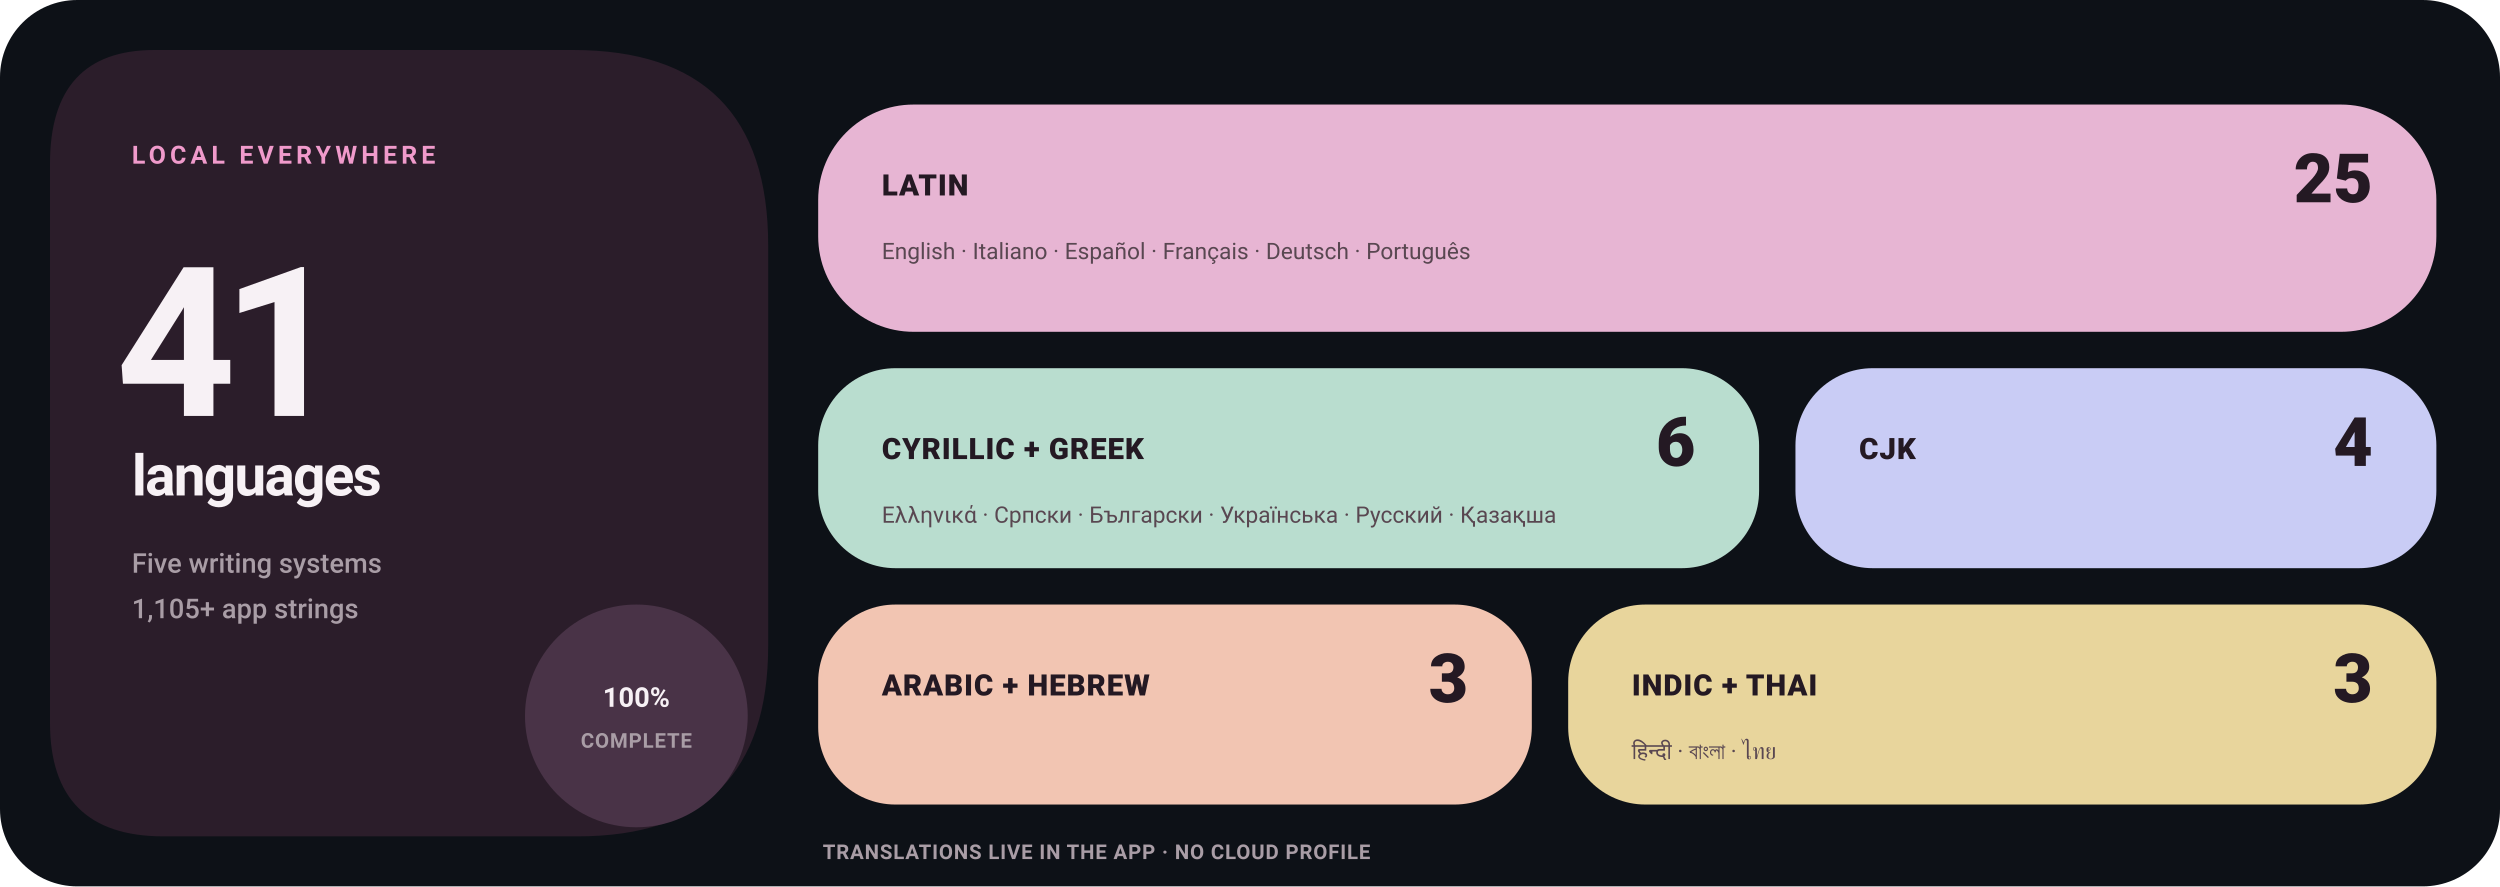
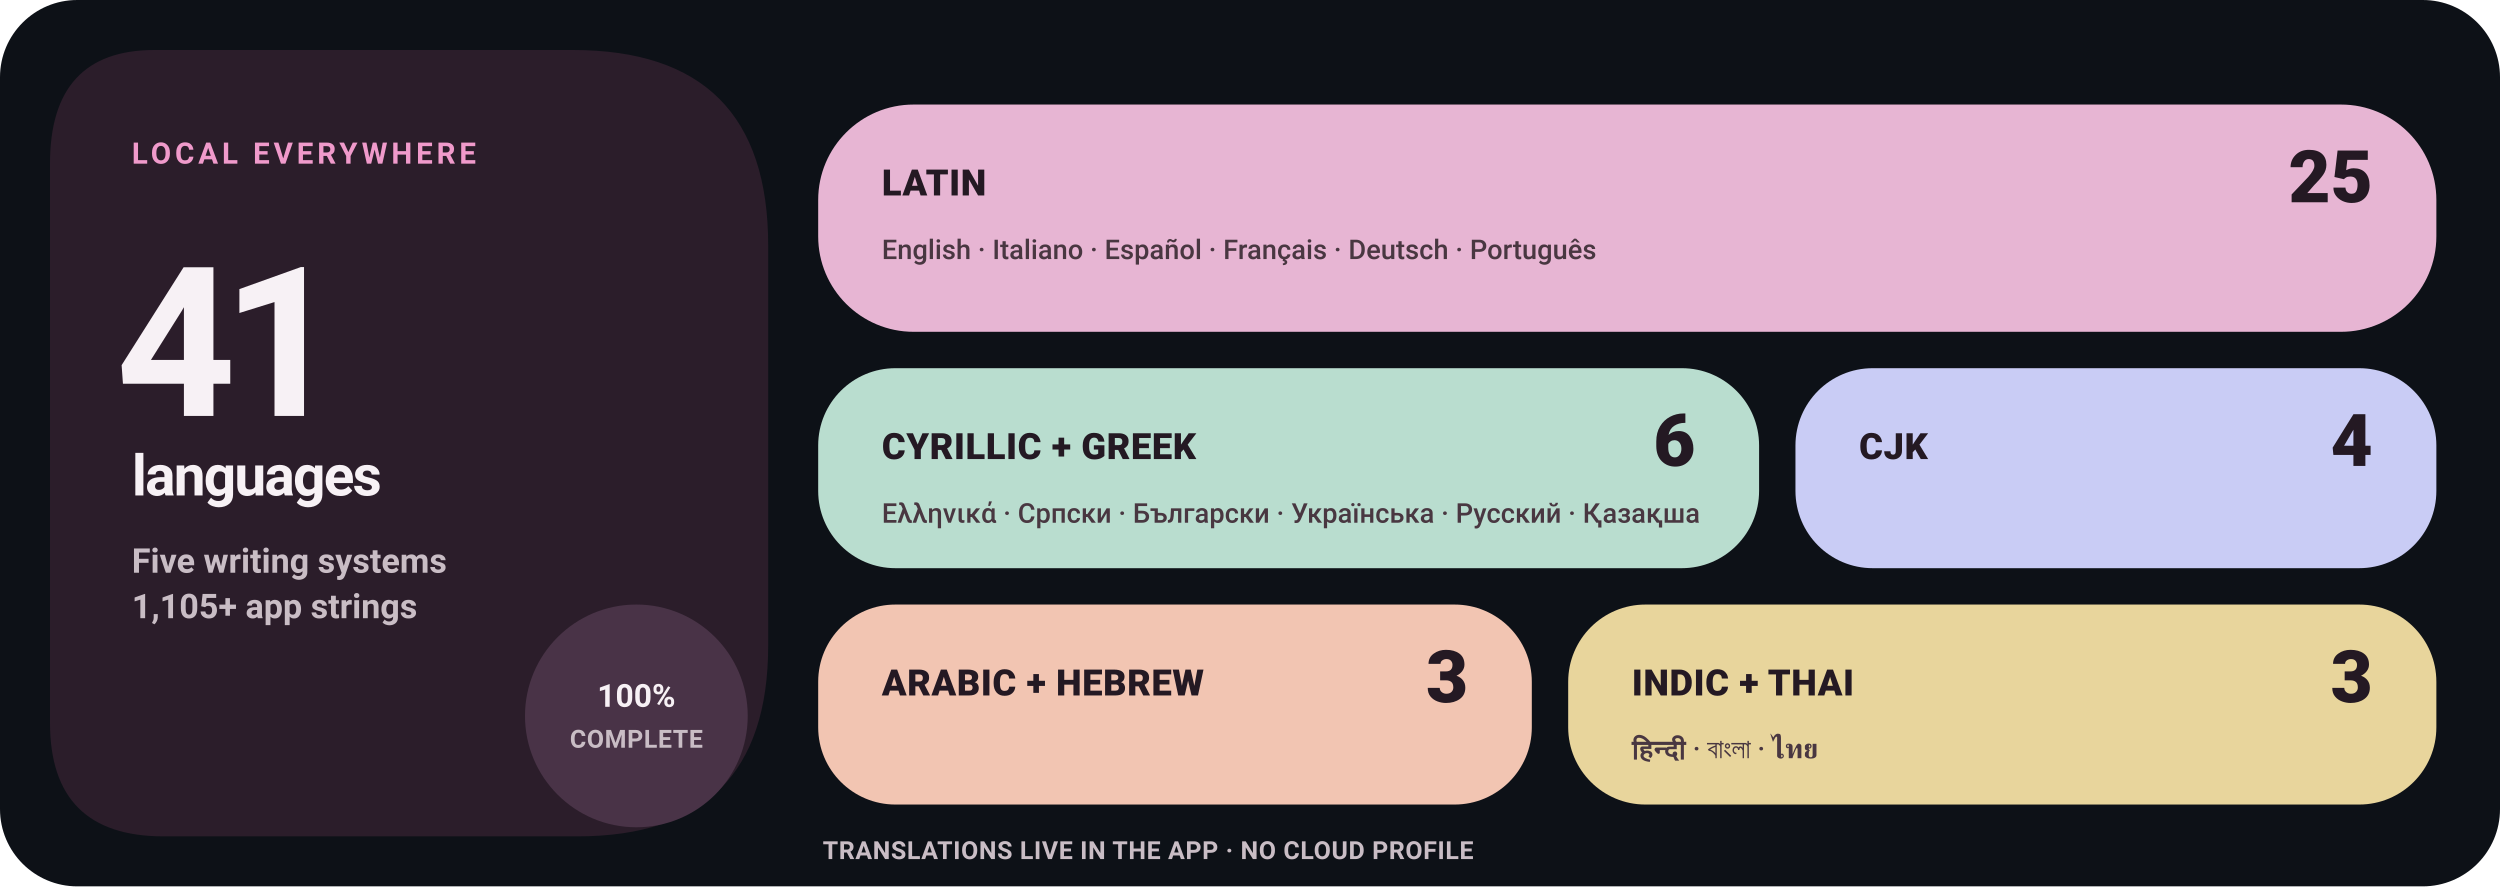
<svg xmlns="http://www.w3.org/2000/svg" width="1100" height="390" viewBox="0 0 1100 390" role="img" aria-label="Levyra localization coverage: 100% across 41 languages">
  <style>
    text { font-family: -apple-system,BlinkMacSystemFont,'Segoe UI',Roboto,Helvetica,Arial,sans-serif; }
-     .eyebrow { fill: #F09ACB; font-size: 11px; font-weight: 750; letter-spacing: 1.8px; }
+     .eyebrow { fill: #F09ACB; font-size: 13px; font-weight: 780; letter-spacing: 1.7px; }
    .hero { fill: #F7F1F5; font-size: 92px; font-weight: 780; letter-spacing: -6px; }
    .hero-label { fill: #F7F1F5; font-size: 25px; font-weight: 720; letter-spacing: -.8px; }
-     .meta { fill: #A99DA6; font-size: 12px; font-weight: 550; }
-     .status { fill: #F7F1F5; font-size: 12px; font-weight: 750; }
-     .tile-label { fill: #241923; font-size: 13px; font-weight: 800; letter-spacing: .4px; }
-     .tile-count { fill: #241923; font-size: 30px; font-weight: 820; }
-     .tile-examples { fill: #594751; font-size: 10px; }
-     .footer { fill: #A99DA6; font-size: 9px; font-weight: 650; letter-spacing: .35px; }
+     .meta { fill: #C9BDC5; font-size: 15px; font-weight: 580; }
+     .status { fill: #F7F1F5; font-size: 14px; font-weight: 780; }
+     .tile-label { fill: #241923; font-size: 16px; font-weight: 820; letter-spacing: .25px; }
+     .tile-count { fill: #241923; font-size: 32px; font-weight: 840; }
+     .tile-examples { fill: #493741; font-size: 12px; font-weight: 560; }
+     .footer { fill: #C9BDC5; font-size: 11px; font-weight: 680; letter-spacing: .25px; }
  </style>
  <rect width="1100" height="390" rx="34" fill="#0D1117" />
  <path d="M68 22H252Q338 22 338 108V284Q338 368 254 368H72Q22 368 22 318V72Q22 22 68 22Z" fill="#2B1D2A" />
  <text x="58" y="72" class="eyebrow">LOCAL EVERYWHERE</text>
  <text x="51" y="183" class="hero">41</text>
  <text x="58" y="218" class="hero-label">languages</text>
  <text x="58" y="252" class="meta">Five writing systems</text>
  <text x="58" y="272" class="meta">1,105+ app strings</text>
  <circle cx="280" cy="315" r="49" fill="#493347" />
  <text x="280" y="311" text-anchor="middle" class="status">100%</text>
  <text x="280" y="329" text-anchor="middle" class="footer">COMPLETE</text>
  <rect x="360" y="46" width="712" height="100" rx="42" fill="#E7B5D3" />
  <text x="388" y="86" class="tile-label">LATIN</text>
  <text x="1044" y="89" text-anchor="end" class="tile-count">25</text>
  <text x="388" y="114" class="tile-examples">English · Italiano · Español · Français · Deutsch · Português</text>
  <rect x="360" y="162" width="414" height="88" rx="34" fill="#B9DDCF" />
  <text x="388" y="202" class="tile-label">CYRILLIC + GREEK</text>
  <text x="746" y="205" text-anchor="end" class="tile-count">6</text>
  <text x="388" y="230" class="tile-examples">Ελληνικά · Српски · Български · Українська · Русский · Қазақша</text>
  <rect x="790" y="162" width="282" height="88" rx="34" fill="#C9CCF5" />
  <text x="818" y="202" class="tile-label">CJK</text>
  <text x="1044" y="205" text-anchor="end" class="tile-count">4</text>
  <rect x="360" y="266" width="314" height="88" rx="34" fill="#F2C5B2" />
  <text x="388" y="306" class="tile-label">ARABIC + HEBREW</text>
  <text x="646" y="309" text-anchor="end" class="tile-count">3</text>
  <rect x="690" y="266" width="382" height="88" rx="34" fill="#E8D59C" />
  <text x="718" y="306" class="tile-label">INDIC + THAI</text>
  <text x="1044" y="309" text-anchor="end" class="tile-count">3</text>
  <text x="718" y="334" class="tile-examples">हिन्दी · বাংলা · ไทย</text>
  <text x="362" y="378" class="footer">TRANSLATIONS LIVE IN THE APP · NO CLOUD PROFILE</text>
</svg>
